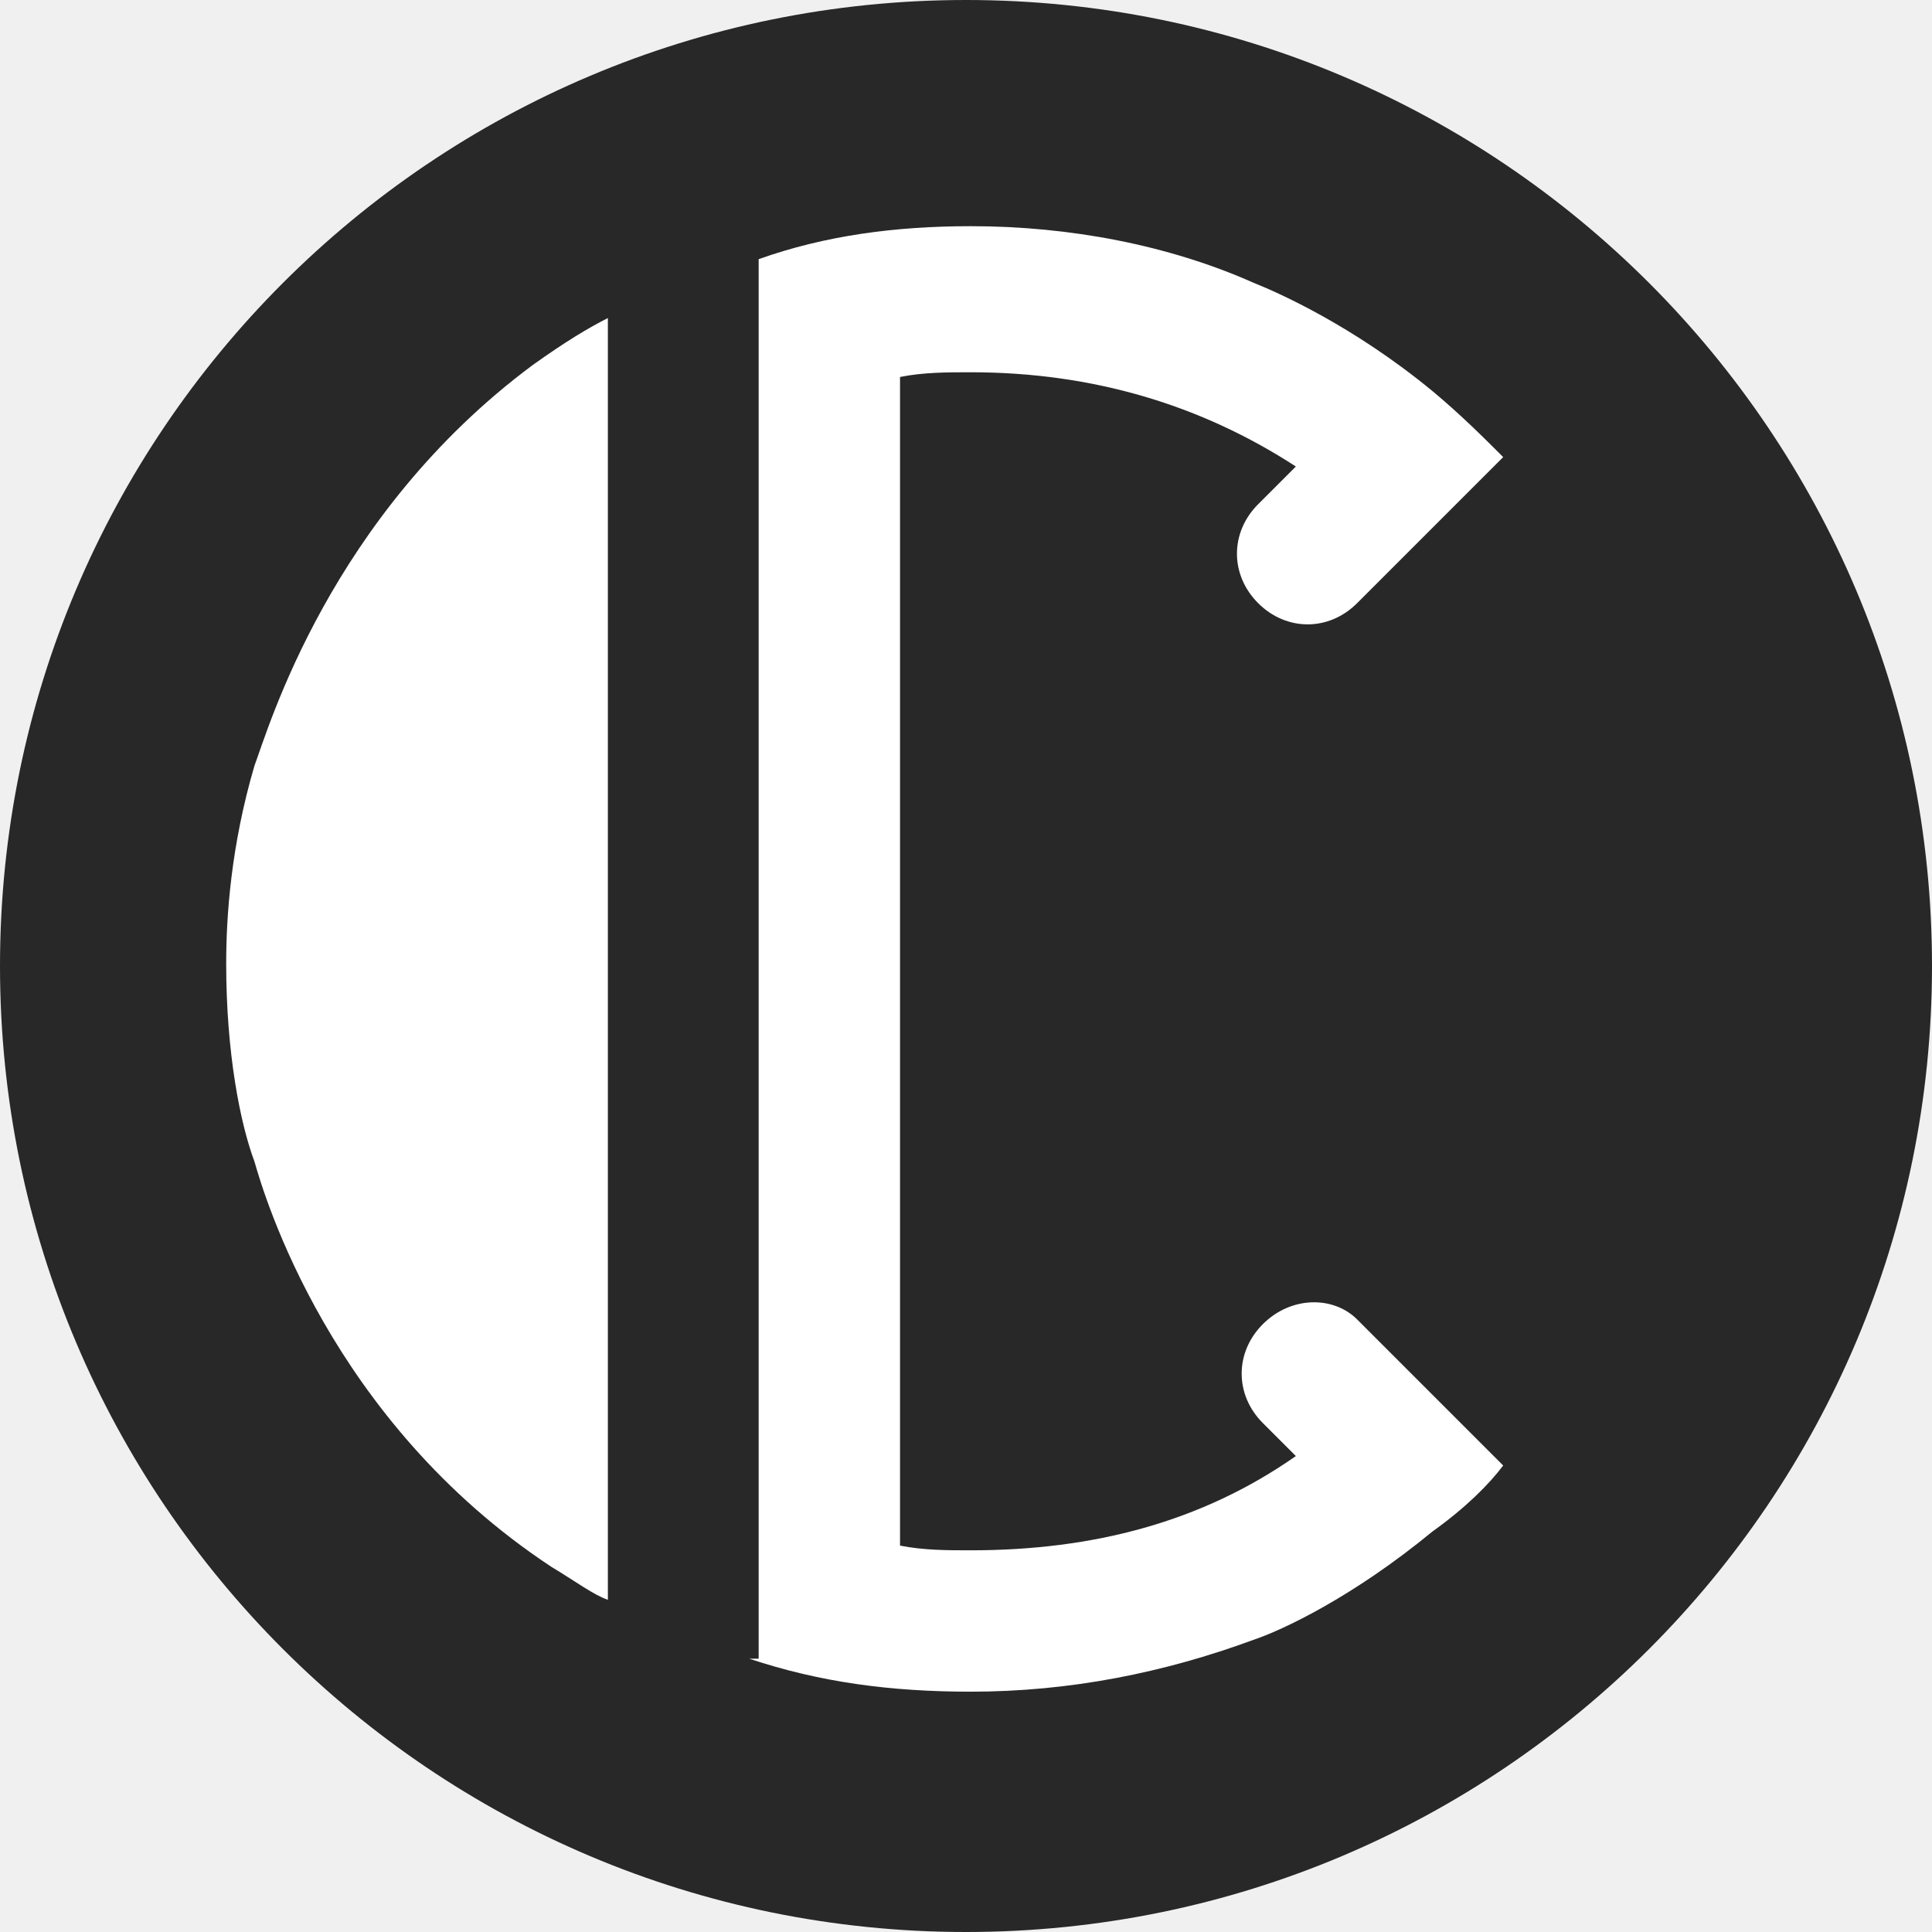
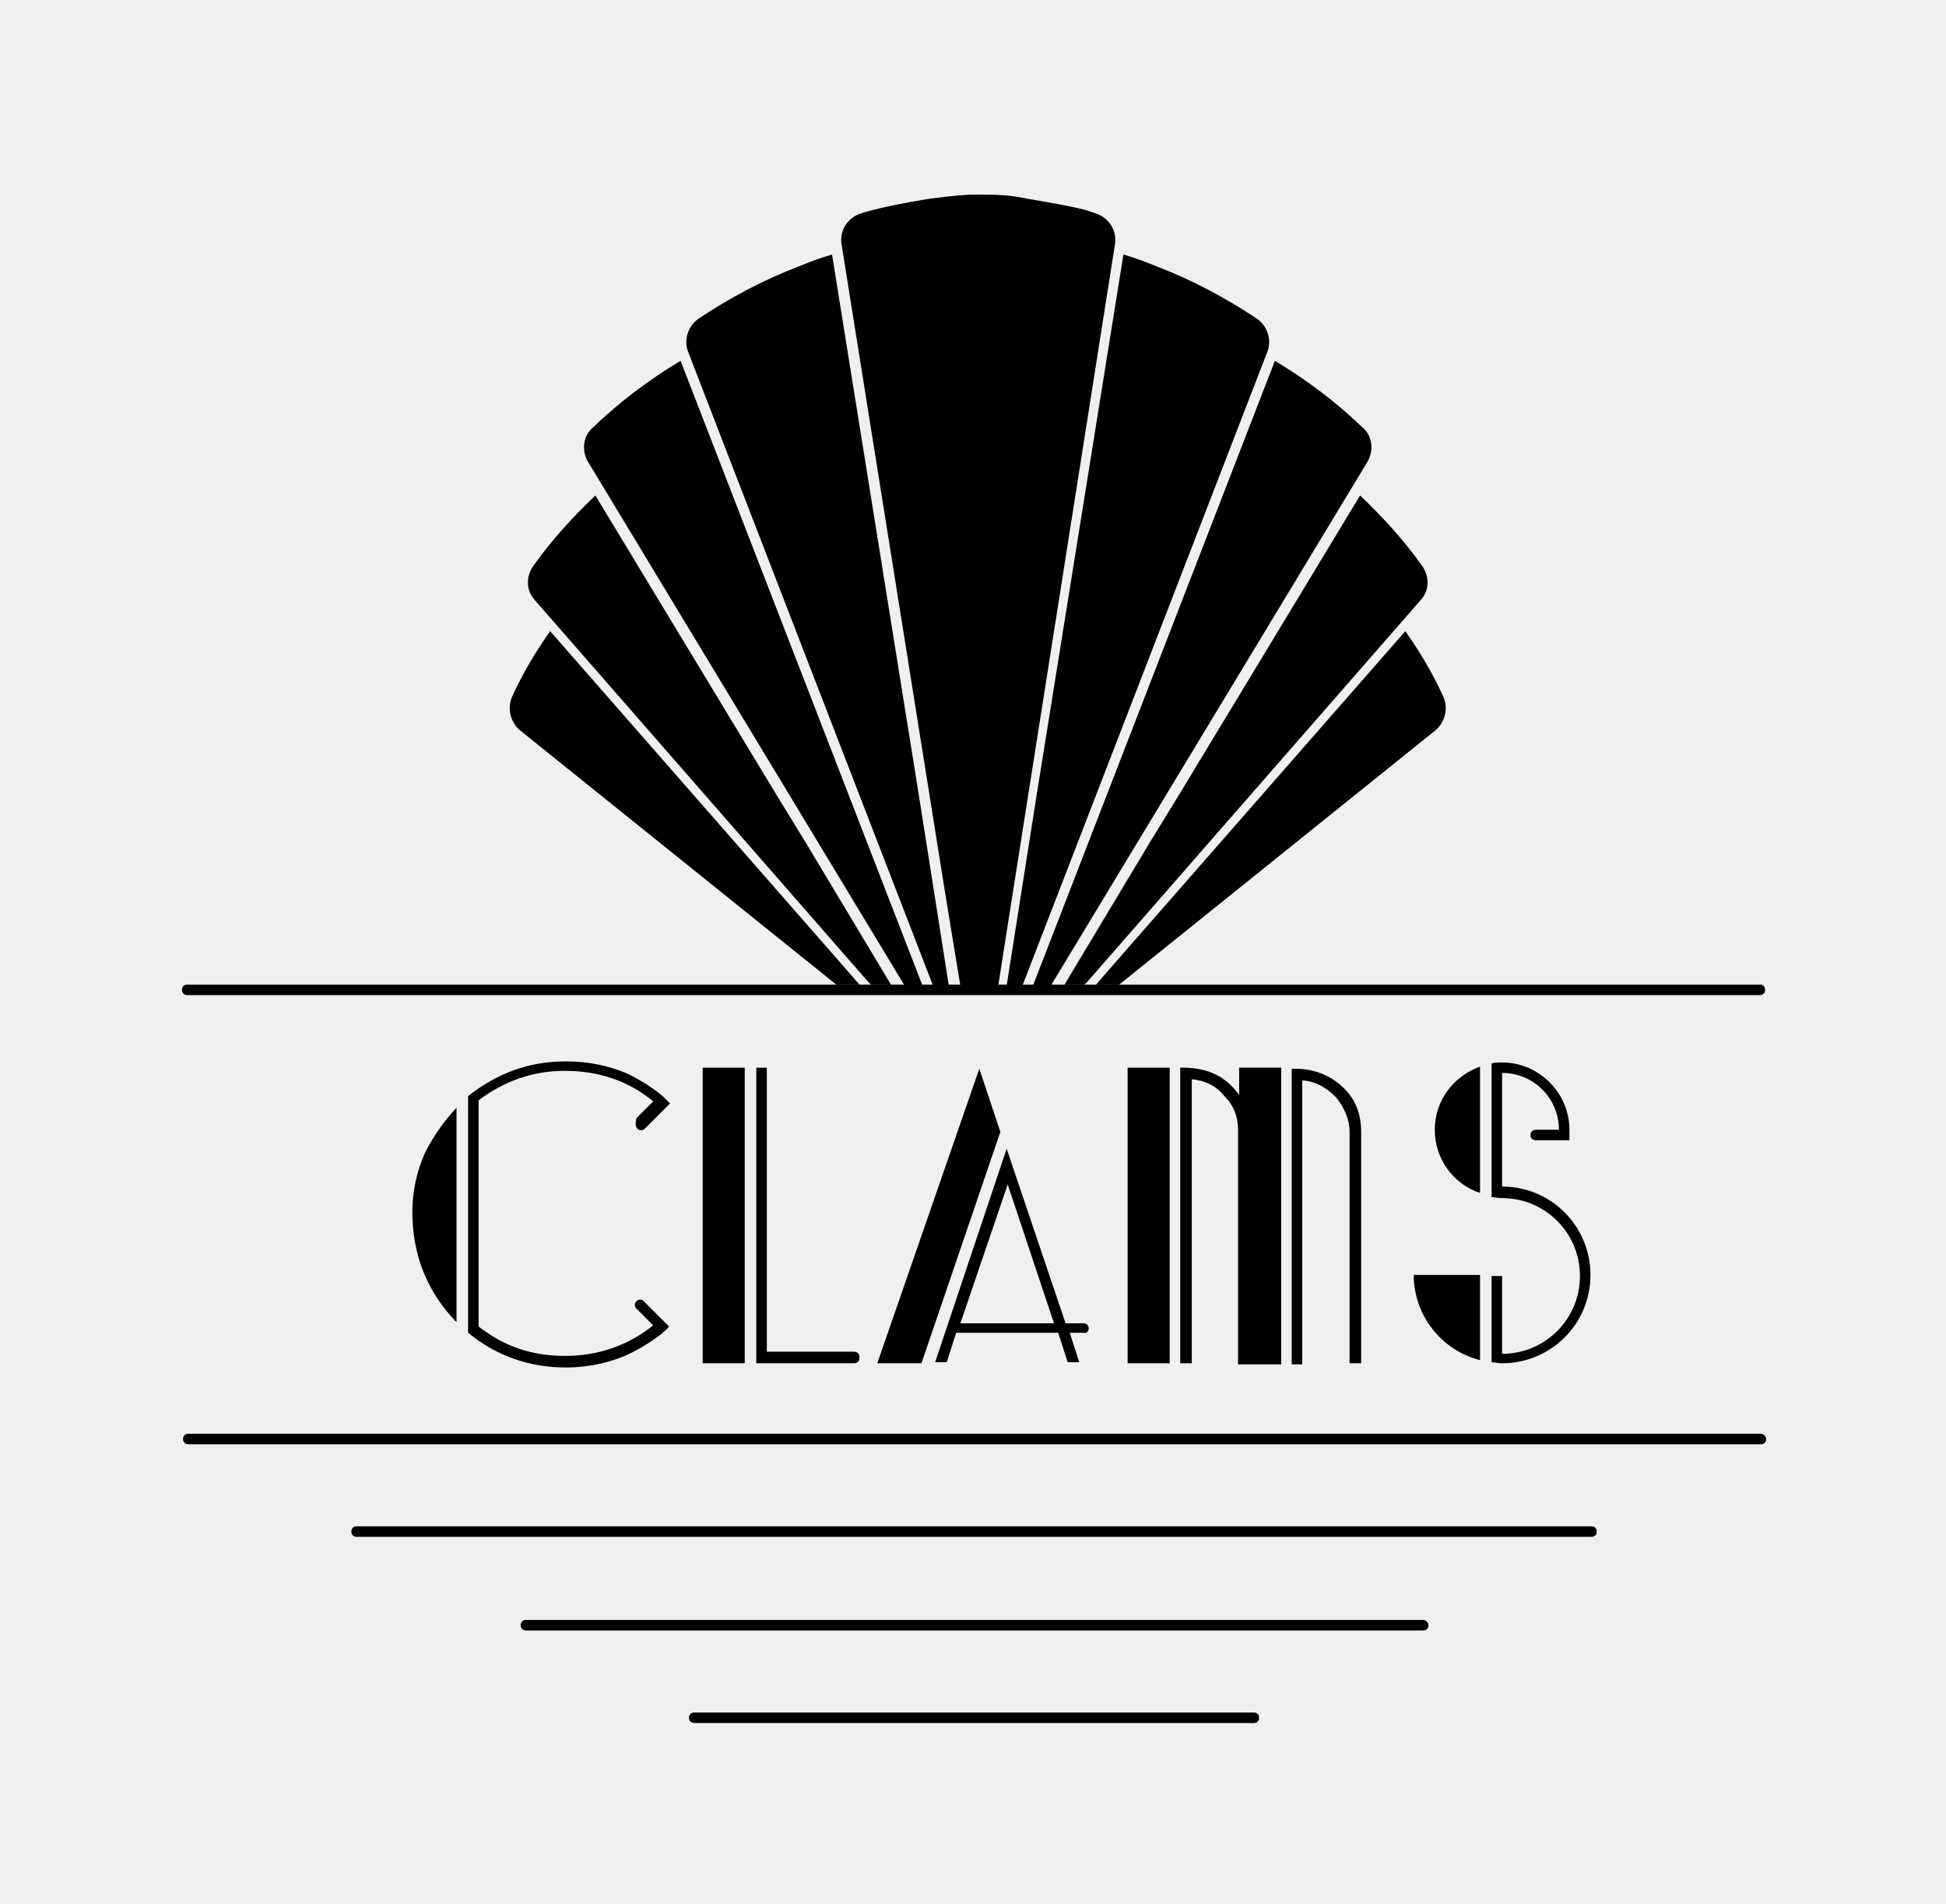
- <svg xmlns="http://www.w3.org/2000/svg" width="50%" height="50%" viewBox="0 0 41 41" fill="none">
-   <rect width="41" height="41" rx="20.5" fill="#282828" />
-   <path d="M5.4 16.25C4.9 17.95 4.8 19.45 4.8 20.45C4.8 22.35 5.1 23.85 5.4 24.65C5.6 25.35 7 30.15 11.7 33.25C12.2 33.55 12.6 33.85 12.9 33.95V6.75C12.5 6.95 12 7.25 11.3 7.75C7 10.95 5.7 15.45 5.4 16.25Z" fill="white" />
-   <path d="M26.8 28.1C26.2 28.7 26.2 29.6 26.8 30.2L27.5 30.9C25.5 32.3 23.2 32.9 20.6 32.9C20.1 32.9 19.6 32.9 19.1 32.8V8C19.6 7.9 20.1 7.9 20.6 7.9C23.2 7.9 25.5 8.6 27.5 9.9L26.7 10.7C26.1 11.3 26.1 12.2 26.7 12.8C27.3 13.4 28.2 13.4 28.8 12.8L31.9 9.7C31.5 9.3 31 8.8 30.4 8.3C28.7 6.9 27.1 6.2 26.6 6C24.8 5.2 22.7 4.8 20.6 4.8C19 4.8 17.5 5 16.1 5.5V35.2H15.9C17.4 35.7 18.9 35.9 20.6 35.9C22.7 35.9 24.7 35.5 26.6 34.8C27.2 34.6 28.7 33.9 30.4 32.5C31.1 32 31.6 31.5 31.9 31.1L28.8 28C28.3 27.5 27.4 27.5 26.8 28.1Z" fill="white" />
+ <svg xmlns="http://www.w3.org/2000/svg" width="100%" viewBox="0 0 185 181" fill="none">
+   <path d="M172.3 180.8H12.9C6.3 180.8 0.9 175.4 0.9 168.8V12.2C0.9 5.6 6.3 0.2 12.9 0.2H172.3C178.9 0.2 184.3 5.6 184.3 12.2V168.8C184.3 175.4 178.9 180.8 172.3 180.8Z" fill="transparent" />
+   <path d="M167.4 93.6H106.5H104.3H103H101.1H99.9H98.2H97.1H95.6H94.6H91H90H88.5H87.4H86H84.8H82.9H81.6H79.4H77.8H17.8C17.5 93.6 17.3 93.8 17.3 94.1C17.3 94.4 17.5 94.6 17.8 94.6H79.2H82.6H85.6H88.3H90.7H95.1H97.5H100.2H103.2H106.6H167.3C167.6 94.6 167.8 94.4 167.8 94.1C167.8 93.8 167.6 93.6 167.4 93.6Z" fill="currentColor" />
+   <path d="M167.4 136.3H17.9C17.6 136.3 17.4 136.5 17.4 136.8C17.4 137.1 17.6 137.3 17.9 137.3H167.4C167.7 137.3 167.9 137.1 167.9 136.8C167.9 136.5 167.6 136.3 167.4 136.3Z" fill="currentColor" />
+   <path d="M151.3 145.1H33.9C33.6 145.1 33.4 145.3 33.4 145.6C33.4 145.9 33.6 146.1 33.9 146.1H151.3C151.6 146.1 151.8 145.9 151.8 145.6C151.8 145.3 151.6 145.1 151.3 145.1Z" fill="currentColor" />
+   <path d="M135.3 154H50C49.7 154 49.5 154.2 49.5 154.5C49.5 154.8 49.7 155 50 155H135.3C135.6 155 135.8 154.8 135.8 154.5C135.8 154.2 135.5 154 135.3 154Z" fill="currentColor" />
+   <path d="M119.2 162.8H66C65.7 162.8 65.5 163 65.5 163.3C65.5 163.6 65.7 163.8 66 163.8H119.2C119.5 163.8 119.7 163.6 119.7 163.3C119.7 163 119.5 162.8 119.2 162.8Z" fill="currentColor" />
+   <path d="M40.4 109.6C39.6 111.4 39.2 113.3 39.2 115.2C39.2 119.3 40.6 122.8 43.4 125.7V105.3C42.2 106.6 41.2 108 40.4 109.6Z" fill="currentColor" />
+   <path d="M60.6 107.3C60.8 107.5 61.1 107.5 61.3 107.3L63.7 104.9C63.5 104.7 63.3 104.5 63 104.2C62.4 103.7 61.2 102.8 59.5 102C57.8 101.3 55.9 100.9 53.8 100.9C50.3 100.9 47.3 102 44.5 104.2V126.7C47.2 128.9 50.3 130 53.8 130C55.8 130 57.7 129.6 59.4 128.9C61.2 128.1 62.5 127.1 62.9 126.8C63.2 126.5 63.5 126.3 63.6 126.1L61.2 123.7C61 123.5 60.7 123.5 60.5 123.7C60.3 123.9 60.3 124.2 60.5 124.4L62.1 126C59.7 127.9 56.9 128.9 53.7 128.9C50.6 128.9 47.9 128 45.5 126.1V104.6C47.9 102.8 50.6 101.8 53.7 101.8C57 101.8 59.8 102.8 62.1 104.7L60.5 106.3C60.4 106.8 60.4 107.1 60.6 107.3Z" fill="currentColor" />
+   <path d="M66.8 101.5V102.5V129.6H70.8V101.5H66.8Z" fill="currentColor" />
+   <path d="M71.9 101.5V129.6H81.2C81.5 129.6 81.7 129.4 81.7 129.1V129C81.7 128.7 81.5 128.5 81.2 128.5H72.9V101.5H71.9Z" fill="currentColor" />
+   <path d="M103.5 126.3C103.5 126 103.3 125.8 103 125.8H101.3L95.7 109.2L88.9 129.5H90L90.9 126.7H100.6L101.5 129.5H102.6L101.7 126.7H103C103.2 126.8 103.5 126.6 103.5 126.3ZM91.3 125.8L95.8 112.6L100.2 125.8H91.3Z" fill="currentColor" />
+   <path d="M83.4 129.6H87.6L95.1 107.6L93.1 101.6L83.4 129.6Z" fill="currentColor" />
+   <path d="M107.2 101.5V102.5V129.6H111.2V101.5H107.2Z" fill="currentColor" />
+   <path d="M129.4 129.6V107.6C129.4 105.8 128.8 104.4 127.6 103.3C126.4 102.2 124.9 101.6 123.1 101.6H122.8V129.7H123.8V102.7C125.1 102.8 126.1 103.4 127 104.3C127.8 105.3 128.3 106.4 128.3 107.6V129.6H129.4Z" fill="currentColor" />
+   <path d="M121.8 129.6V101.5H117.8V104.1C116.6 102.4 114.9 101.5 112.5 101.5H112.2V129.6H113.3V102.6C114.5 102.7 115.6 103.2 116.4 104.2C117.3 105.1 117.7 106.2 117.7 107.4V129.7H121.8V129.6Z" fill="currentColor" />
+   <path d="M140.7 101.4C138.2 102.3 136.4 104.6 136.4 107.4C136.4 110.2 138.2 112.6 140.7 113.4V101.4Z" fill="currentColor" />
+   <path d="M140.7 129.3V121.2C138.6 121.2 136.5 121.2 134.4 121.2C134.4 125.1 137.1 128.4 140.7 129.3Z" fill="currentColor" />
+   <path d="M141.8 121.2V128.5V129V129.5C142.1 129.5 142.4 129.6 142.8 129.6C147.4 129.6 151.2 125.9 151.2 121.2C151.2 116.6 147.5 112.8 142.8 112.8V102C145.8 102 148.2 104.4 148.2 107.4H146C145.7 107.4 145.5 107.6 145.5 107.9C145.5 108.2 145.7 108.4 146 108.4H149.2V107.4C149.2 103.9 146.3 101 142.8 101C142.5 101 142.1 101 141.8 101.1V101.6V102.1V112.8V113.3V113.8C142.1 113.8 142.4 113.9 142.8 113.9C146.9 113.9 150.2 117.2 150.2 121.3C150.2 125.4 146.9 128.7 142.8 128.7V121.3H141.8V121.2Z" fill="currentColor" />
+   <path d="M106 23.2C106.2 21.9 105.4 20.7 104.2 20.3C104.1 20.3 104 20.2 103.9 20.2C103.4 20 102.5 19.7 97.7 18.9C96.8 18.7 95.5 18.5 93.8 18.5C93.4 18.5 92.8 18.5 92.2 18.5C90.5 18.6 89.2 18.8 88.3 18.9C83.5 19.7 82.6 20.1 82.1 20.2C82 20.2 81.9 20.3 81.8 20.3C80.6 20.7 79.8 21.9 80 23.2L89.9 85.2L91.3 93.7H94.9L96.2 85.4L106 23.2Z" fill="currentColor" />
+   <path d="M56.3 40.7C55.4 41.5 55.3 42.9 55.9 43.9L86 93.7H87.7L64.7 34.3C61.7 36.1 58.9 38.2 56.3 40.7Z" fill="currentColor" />
+   <path d="M73.9 75.7L56.6 47.1C54.4 49.2 52.4 51.4 50.7 53.8C50 54.8 50 56.1 50.8 57L82.5 93.3L82.8 93.6H84.7L76.6 80.1L73.9 75.7Z" fill="currentColor" />
+   <path d="M79.1 24.2C78 24.5 77 24.9 76 25.3C72.6 26.6 69.4 28.3 66.4 30.3C65.4 31 65 32.3 65.4 33.4L88.7 93.7H90.2L87.4 75.9L79.1 24.2Z" fill="currentColor" />
+   <path d="M52.3 60C50.9 62 49.7 64 48.7 66.2C48.2 67.3 48.5 68.6 49.4 69.4L79.5 93.6H81.7L80.4 92.1L52.3 60Z" fill="currentColor" />
+   <path d="M129.6 40.7C130.5 41.5 130.6 42.9 130 43.9L99.9 93.7H98.2L121.2 34.3C124.2 36.1 127 38.2 129.6 40.7Z" fill="currentColor" />
+   <path d="M112 75.7L129.3 47.1C131.5 49.2 133.5 51.4 135.2 53.8C135.9 54.8 135.9 56.1 135.1 57L103.4 93.3L103.1 93.6H101.2L109.3 80.1L112 75.7Z" fill="currentColor" />
+   <path d="M106.8 24.2C107.9 24.5 108.9 24.9 109.9 25.3C113.3 26.6 116.5 28.3 119.5 30.3C120.5 31 120.9 32.3 120.5 33.4L97.2 93.7H95.7L98.5 75.9L106.8 24.2Z" fill="currentColor" />
+   <path d="M133.6 60C135 62 136.2 64 137.2 66.2C137.7 67.3 137.4 68.6 136.5 69.4L106.4 93.6H104.2L105.5 92.1L133.6 60Z" fill="currentColor" />
</svg>
